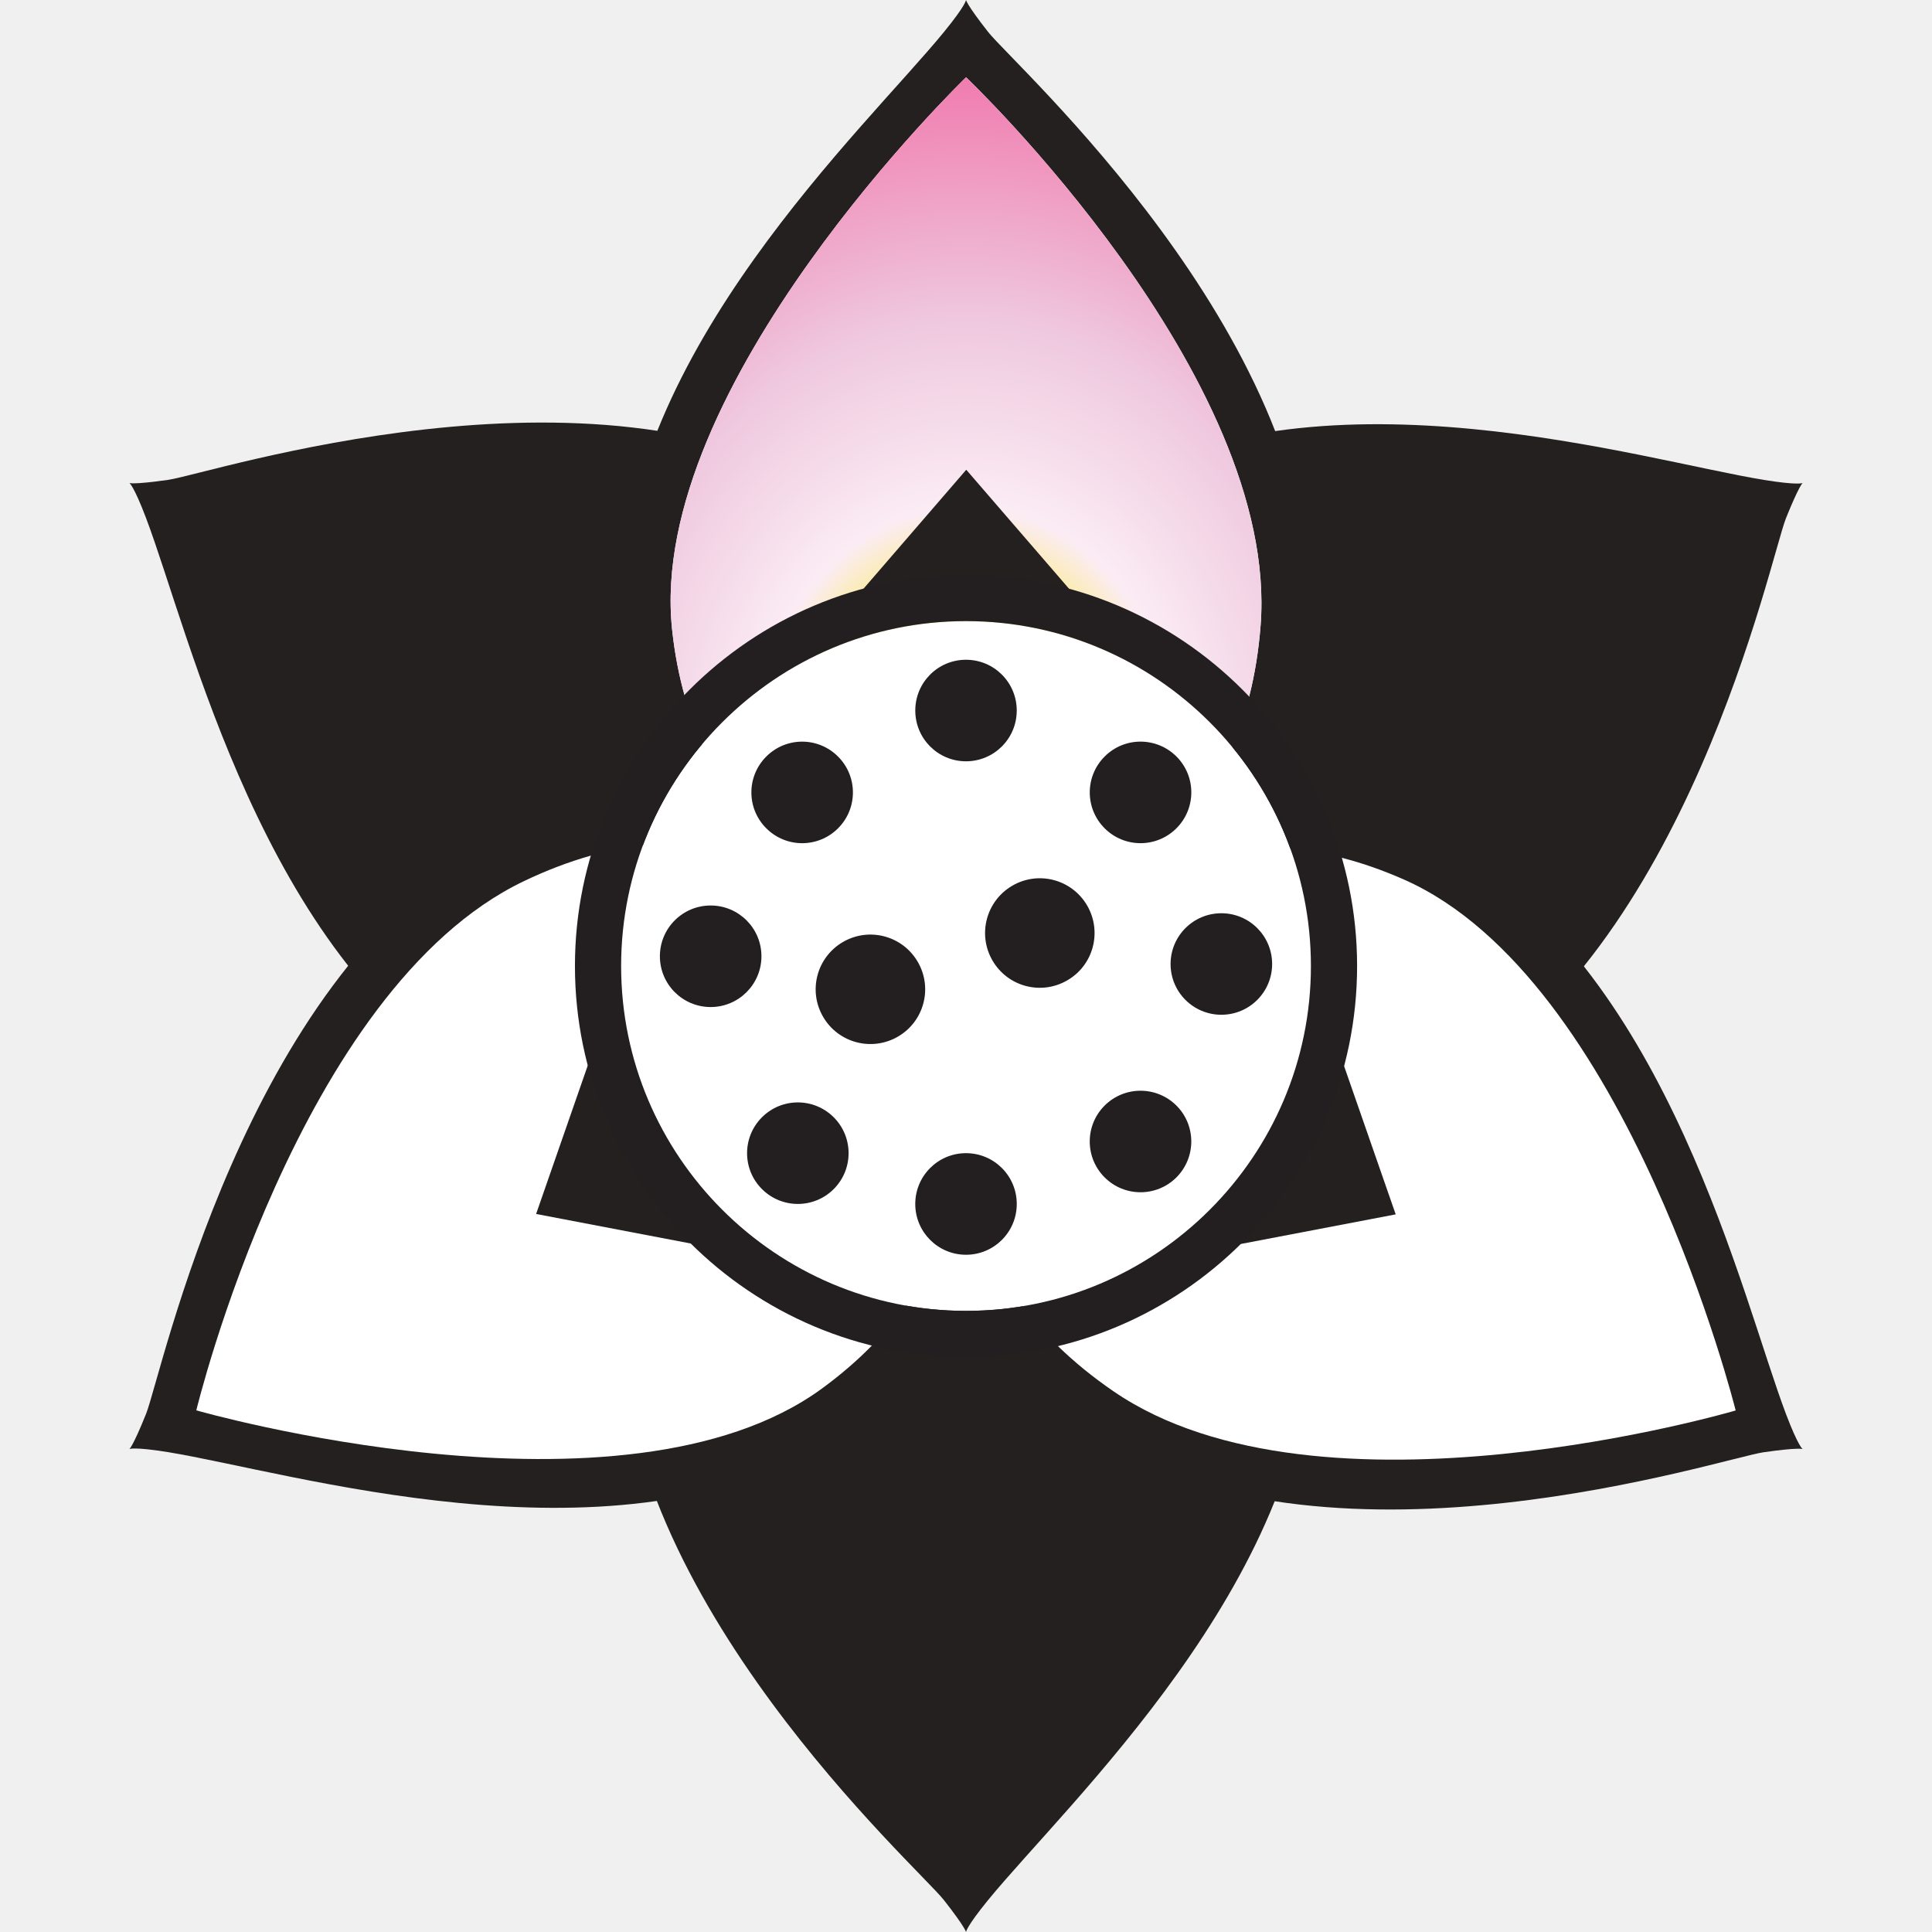
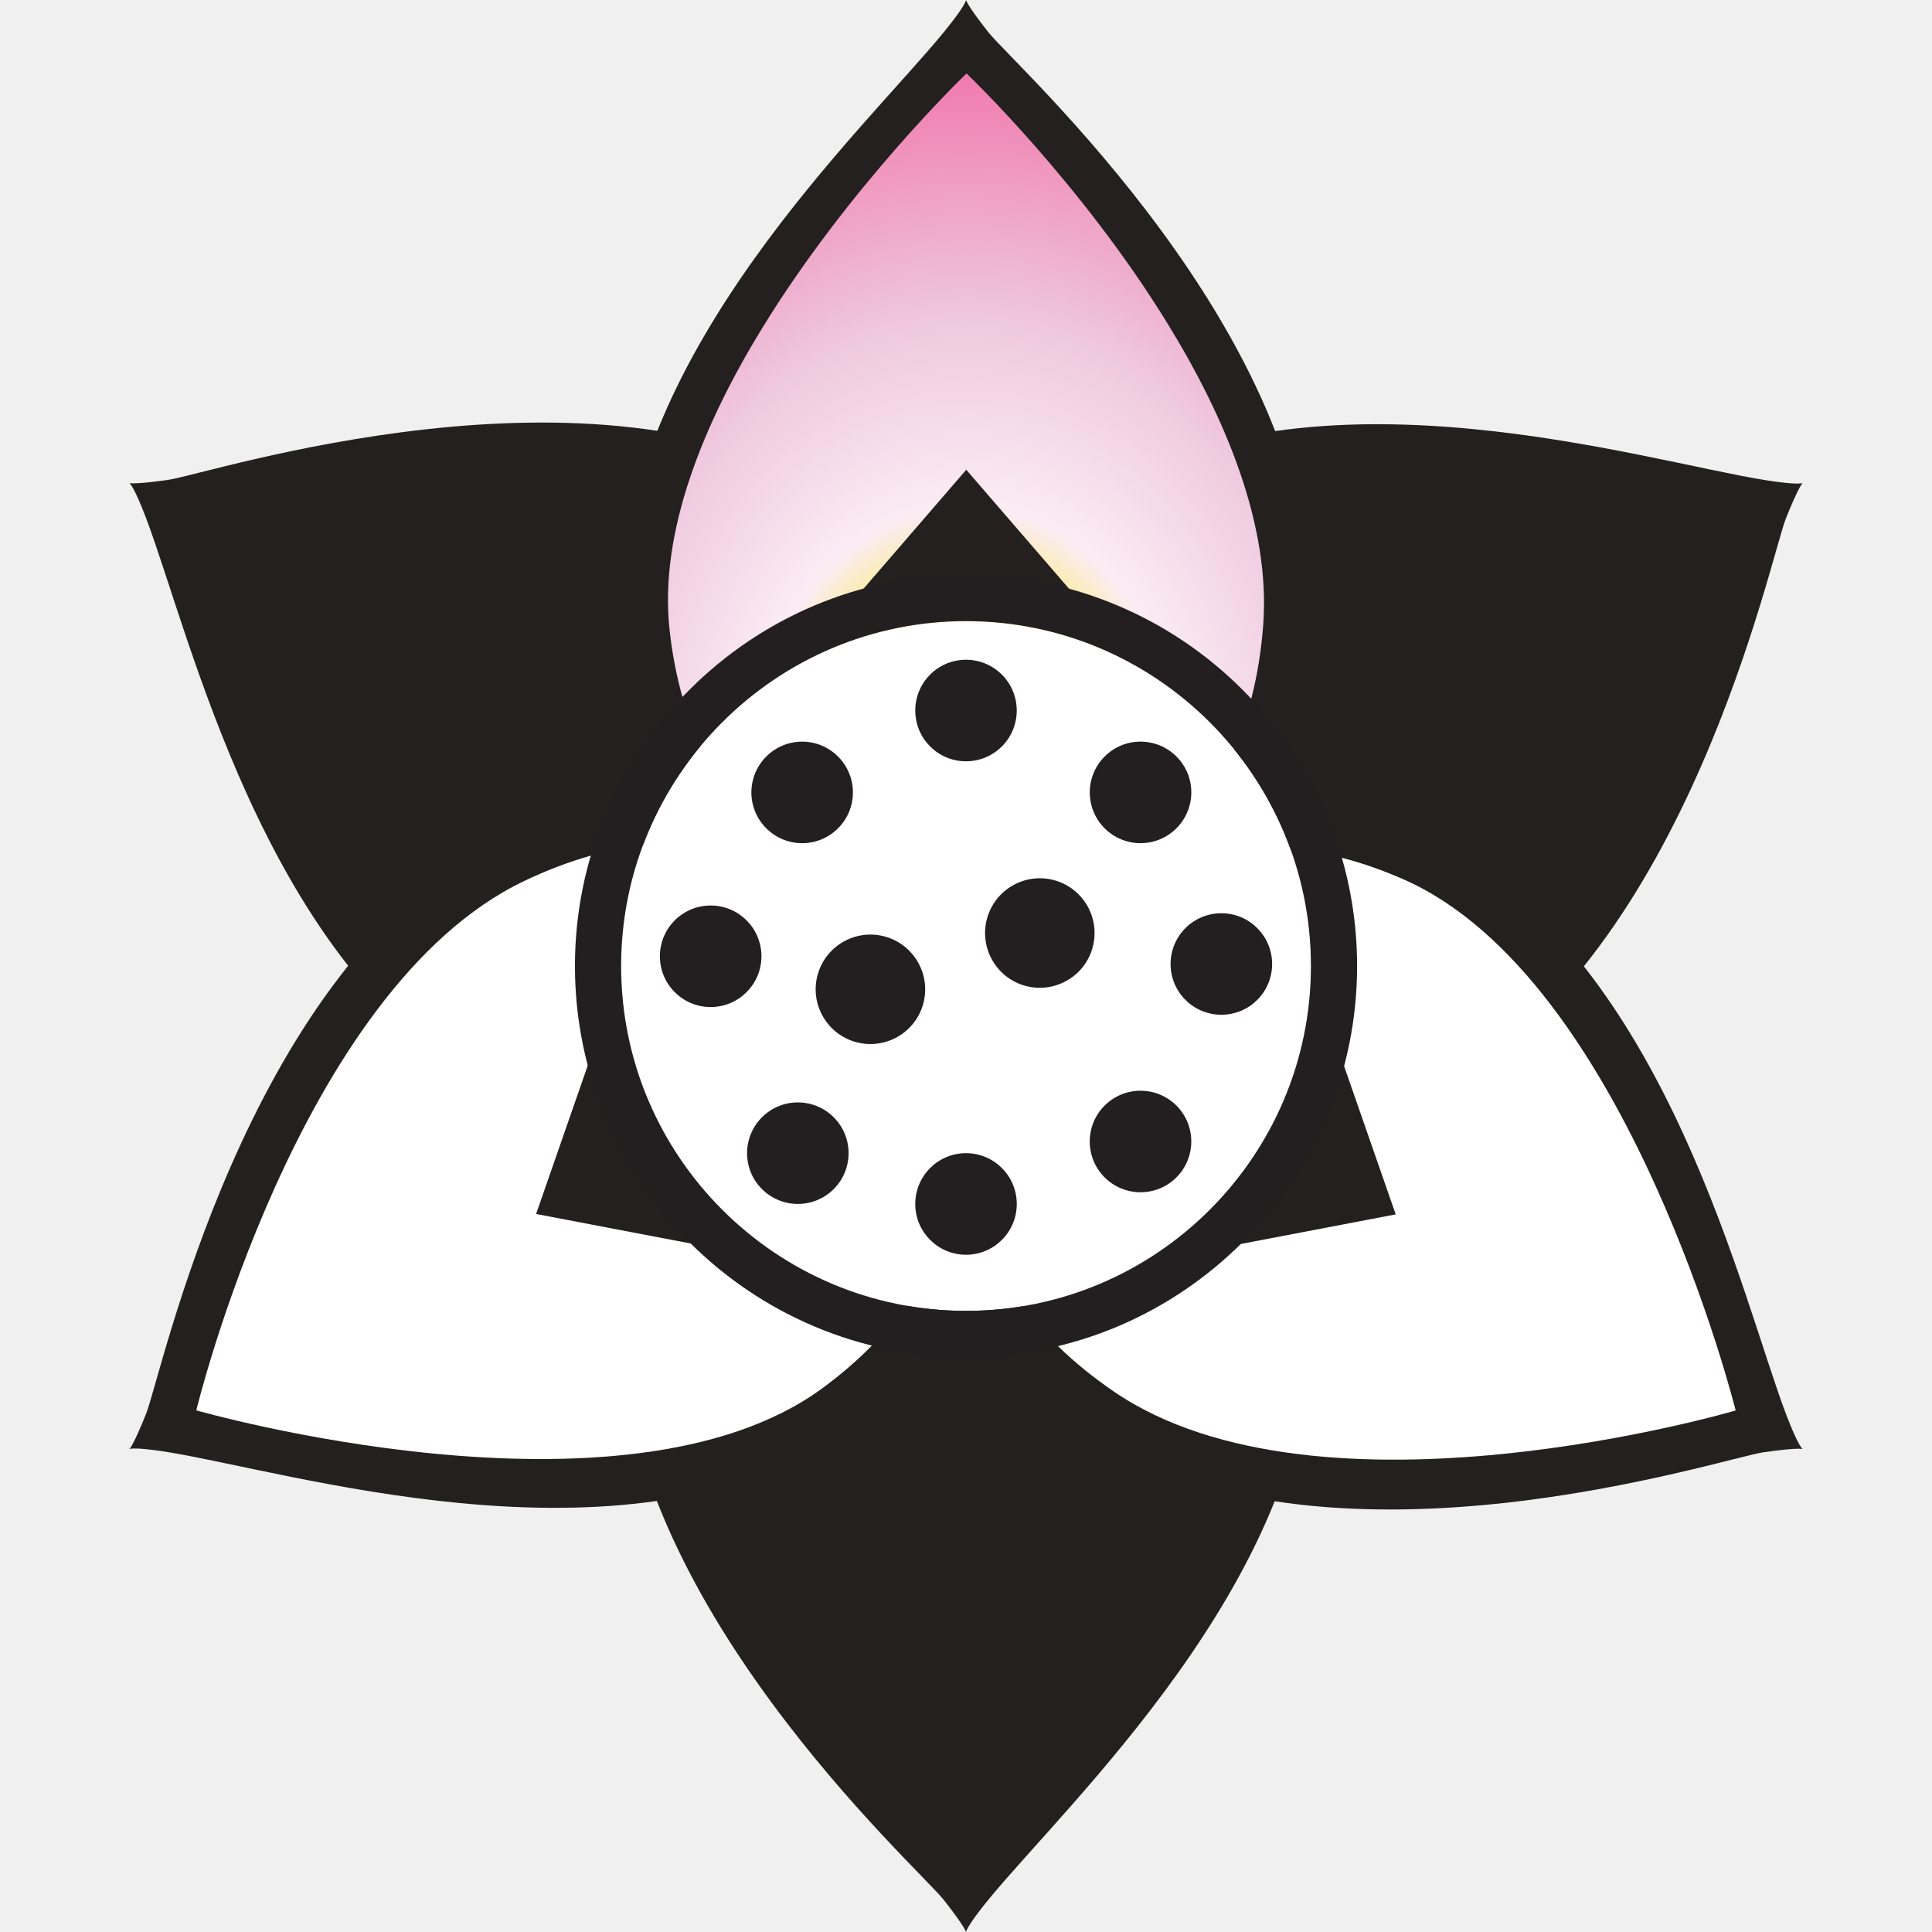
<svg xmlns="http://www.w3.org/2000/svg" width="400px" height="400px" version="1.1" xml:space="preserve" style="fill-rule:evenodd;clip-rule:evenodd;stroke-linejoin:round;stroke-miterlimit:2;">
  <g id="Layer1" transform="matrix(1,0,0,1,1,0)">
    <g>
      <g transform="matrix(140.2793,-37.54456,-37.54456,-140.2793,68.7505,180.2023)">
        <path d="M-0.143,0.61C-0.143,0.61 -0.138,0.605 -0.133,0.556C-0.115,0.378 -0.133,-0.088 0.114,-0.342C0.59,-0.831 1.304,-0.151 0.82,0.343C0.543,0.625 -0.026,0.593 -0.088,0.6C-0.138,0.606 -0.143,0.61 -0.143,0.61Z" style="fill:rgb(35,32,31);fill-rule:nonzero;" />
      </g>
      <g transform="matrix(-102.6542,-102.7132,-102.7132,102.6542,246.9803,322.7113)">
        <path d="M-0.143,0.61C-0.143,0.61 -0.138,0.605 -0.133,0.556C-0.115,0.378 -0.133,-0.088 0.114,-0.342C0.59,-0.831 1.304,-0.151 0.82,0.343C0.543,0.625 -0.026,0.593 -0.088,0.6C-0.138,0.606 -0.143,0.61 -0.143,0.61Z" style="fill:rgb(35,32,31);fill-rule:nonzero;" />
      </g>
      <g transform="matrix(-37.6251,140.2577,140.2577,37.6251,281.2817,97.10527)">
        <path d="M-0.143,0.61C-0.143,0.61 -0.138,0.605 -0.133,0.556C-0.115,0.378 -0.133,-0.088 0.114,-0.342C0.59,-0.831 1.304,-0.151 0.82,0.343C0.543,0.625 -0.026,0.593 -0.088,0.6C-0.138,0.606 -0.143,0.61 -0.143,0.61Z" style="fill:rgb(35,32,31);fill-rule:nonzero;" />
      </g>
    </g>
    <g>
      <g transform="matrix(-0.664609,-1.151137,1.151137,-0.664609,158.7058,530.2116)">
        <g transform="matrix(77.22901,77.27336,77.27336,-77.22901,163.8864,58.1523)">
          <path d="M-0.143,0.61C-0.143,0.61 -0.138,0.605 -0.133,0.556C-0.115,0.378 -0.133,-0.088 0.114,-0.342C0.59,-0.831 1.304,-0.151 0.82,0.343C0.543,0.625 -0.026,0.593 -0.088,0.6C-0.138,0.606 -0.143,0.61 -0.143,0.61Z" style="fill:rgb(35,32,31);fill-rule:nonzero;" />
        </g>
        <g transform="matrix(66.69147,66.72977,66.72977,-66.69147,168.823,58.78857)">
          <path d="M-0.117,0.584C-0.117,0.584 -0.13,-0.15 0.185,-0.404C0.682,-0.805 1.299,-0.216 0.867,0.288C0.598,0.602 -0.117,0.584 -0.117,0.584Z" style="fill:white;fill-rule:nonzero;" />
        </g>
      </g>
      <g transform="matrix(-0.664609,1.151137,-1.151137,-0.664609,505.1195,69.80311)">
        <g transform="matrix(77.22901,77.27336,77.27336,-77.22901,163.8864,58.1523)">
          <path d="M-0.143,0.61C-0.143,0.61 -0.138,0.605 -0.133,0.556C-0.115,0.378 -0.133,-0.088 0.114,-0.342C0.59,-0.831 1.304,-0.151 0.82,0.343C0.543,0.625 -0.026,0.593 -0.088,0.6C-0.138,0.606 -0.143,0.61 -0.143,0.61Z" style="fill:rgb(35,32,31);fill-rule:nonzero;" />
        </g>
        <g transform="matrix(66.69147,66.72977,66.72977,-66.69147,168.823,58.78857)">
          <path d="M-0.117,0.584C-0.117,0.584 -0.13,-0.15 0.185,-0.404C0.682,-0.805 1.299,-0.216 0.867,0.288C0.598,0.602 -0.117,0.584 -0.117,0.584Z" style="fill:white;fill-rule:nonzero;" />
        </g>
      </g>
      <g transform="matrix(1.329218,0,0,1.329218,-66.81276,0.004223)">
        <g transform="matrix(77.22901,77.27336,77.27336,-77.22901,163.8864,58.1523)">
          <path d="M-0.143,0.61C-0.143,0.61 -0.138,0.605 -0.133,0.556C-0.115,0.378 -0.133,-0.088 0.114,-0.342C0.59,-0.831 1.304,-0.151 0.82,0.343C0.543,0.625 -0.026,0.593 -0.088,0.6C-0.138,0.606 -0.143,0.61 -0.143,0.61Z" style="fill:rgb(35,32,31);fill-rule:nonzero;" />
        </g>
        <g transform="matrix(66.69147,66.72977,66.72977,-66.69147,168.823,58.78857)">
          <path d="M-0.117,0.584C-0.117,0.584 -0.13,-0.15 0.185,-0.404C0.682,-0.805 1.299,-0.216 0.867,0.288C0.598,0.602 -0.117,0.584 -0.117,0.584Z" style="fill:white;fill-rule:nonzero;" />
        </g>
      </g>
    </g>
    <g id="_1" transform="matrix(88.64751,88.69843,88.69843,-88.64751,157.5898,78.14706)">
-       <path d="M-0.117,0.584C-0.117,0.584 -0.13,-0.15 0.185,-0.404C0.682,-0.805 1.299,-0.216 0.867,0.288C0.598,0.602 -0.117,0.584 -0.117,0.584Z" style="fill:url(#_Radial1);fill-rule:nonzero;" />
+       <path d="M-0.117,0.589C-0.117,0.589 0.141,0.595 0.405,0.532C0.582,0.49 0.762,0.417 0.87,0.291C1.088,0.037 1.041,-0.239 0.878,-0.4C0.714,-0.562 0.433,-0.609 0.182,-0.407C0.055,-0.305 -0.019,-0.126 -0.062,0.053C-0.126,0.319 -0.121,0.584 -0.121,0.584L-0.121,0.589L-0.117,0.589Z" style="fill:url(#_Radial1);fill-rule:nonzero;" />
    </g>
    <g>
      <g transform="matrix(20.49146,35.51579,35.51579,-20.49146,110.3922,225.6899)">
        <path d="M0.537,-0.321L0.015,0.283L1.06,0.285L0.537,-0.321Z" style="fill:rgb(35,32,31);fill-rule:nonzero;" />
      </g>
      <g transform="matrix(20.51185,-35.50402,-35.50402,-20.51185,265.5528,263.9047)">
        <path d="M0.537,-0.321L0.015,0.283L1.06,0.285L0.537,-0.321Z" style="fill:rgb(35,32,31);fill-rule:nonzero;" />
      </g>
      <g transform="matrix(-41.00331,-0.011772,-0.011772,41.00331,221.0675,110.4243)">
        <path d="M0.537,-0.321L0.015,0.283L1.06,0.285L0.537,-0.321Z" style="fill:rgb(35,32,31);fill-rule:nonzero;" />
      </g>
    </g>
    <g transform="matrix(1,0,0,1,-0.995816,0)">
      <g transform="matrix(-8.342978,0,0,8.342978,200,271.4075)">
        <path d="M0,-17.118C4.719,-17.118 8.559,-13.278 8.559,-8.558C8.559,-3.84 4.719,0 0,0C-4.719,0 -8.559,-3.84 -8.559,-8.558C-8.559,-13.278 -4.719,-17.118 0,-17.118" style="fill:white;fill-rule:nonzero;" />
      </g>
      <g transform="matrix(8.342978,0,0,8.342978,200,280.9644)">
        <path d="M0,-19.409C-5.351,-19.409 -9.705,-15.055 -9.705,-9.704C-9.705,-4.354 -5.351,0 0,0C5.351,0 9.705,-4.354 9.705,-9.704C9.705,-15.055 5.351,-19.409 0,-19.409M0,-1.146C-4.719,-1.146 -8.559,-4.985 -8.559,-9.704C-8.559,-14.424 -4.719,-18.263 0,-18.263C4.719,-18.263 8.559,-14.424 8.559,-9.704C8.559,-4.985 4.719,-1.146 0,-1.146" style="fill:rgb(35,31,32);fill-rule:nonzero;" />
      </g>
      <g transform="matrix(0,-8.342978,-8.342978,0,199.9983,136.6034)">
        <path d="M-1.259,-1.259C-1.955,-1.259 -2.519,-0.696 -2.519,0.001C-2.519,0.697 -1.955,1.259 -1.259,1.259C-0.563,1.259 0.001,0.697 0.001,0.001C0.001,-0.696 -0.563,-1.259 -1.259,-1.259" style="fill:rgb(35,31,32);fill-rule:nonzero;" />
      </g>
      <g transform="matrix(0,-8.342978,-8.342978,0,200.0025,238.7598)">
        <path d="M-1.26,-1.259C-0.564,-1.259 0.001,-0.696 0.001,0.001C0.001,0.697 -0.564,1.26 -1.26,1.26C-1.955,1.26 -2.52,0.697 -2.52,0.001C-2.52,-0.696 -1.955,-1.259 -1.26,-1.259" style="fill:rgb(35,31,32);fill-rule:nonzero;" />
      </g>
      <g transform="matrix(-8.342978,0,0,8.342978,147.1314,208.4982)">
        <path d="M0,-2.52C-0.695,-2.52 -1.26,-1.957 -1.26,-1.26C-1.26,-0.564 -0.695,0 0,0C0.696,0 1.26,-0.564 1.26,-1.26C1.26,-1.957 0.696,-2.52 0,-2.52" style="fill:rgb(35,31,32);fill-rule:nonzero;" />
      </g>
      <g transform="matrix(-8.342978,0,0,8.342978,252.8644,210.095)">
        <path d="M0,-2.519C0.696,-2.519 1.26,-1.956 1.26,-1.259C1.26,-0.563 0.696,0 0,0C-0.696,0 -1.26,-0.563 -1.26,-1.259C-1.26,-1.956 -0.696,-2.519 0,-2.519" style="fill:rgb(35,31,32);fill-rule:nonzero;" />
      </g>
      <g transform="matrix(-5.899376,-5.899376,-5.899376,5.899376,155.564,164.0551)">
        <path d="M-0.892,-2.149C-1.588,-2.149 -2.151,-1.586 -2.151,-0.89C-2.151,-0.194 -1.588,0.369 -0.892,0.369C-0.195,0.37 0.368,-0.193 0.368,-0.891C0.368,-1.587 -0.195,-2.15 -0.892,-2.149" style="fill:rgb(35,31,32);fill-rule:nonzero;" />
      </g>
      <g transform="matrix(-5.899376,-5.899376,-5.899376,5.899376,225.6111,236.3366)">
        <path d="M-0.891,-2.152C-0.196,-2.151 0.368,-1.588 0.369,-0.892C0.369,-0.196 -0.194,0.368 -0.891,0.368C-1.587,0.368 -2.151,-0.196 -2.151,-0.892C-2.15,-1.588 -1.586,-2.152 -0.891,-2.152" style="fill:rgb(35,31,32);fill-rule:nonzero;" />
      </g>
      <g transform="matrix(-5.899376,5.899376,5.899376,5.899376,175.6874,238.7531)">
        <path d="M0.891,-2.15C0.195,-2.151 -0.369,-1.586 -0.369,-0.891C-0.369,-0.195 0.195,0.369 0.891,0.369C1.586,0.369 2.151,-0.195 2.15,-0.891C2.151,-1.586 1.586,-2.15 0.891,-2.15" style="fill:rgb(35,31,32);fill-rule:nonzero;" />
      </g>
      <g transform="matrix(-7.216936,4.185823,4.185823,7.216936,190.0413,210.457)">
        <path d="M0.681,-2.533C-0.069,-2.533 -0.677,-1.926 -0.677,-1.174C-0.677,-0.424 -0.07,0.183 0.681,0.183C1.432,0.182 2.04,-0.426 2.039,-1.176C2.04,-1.926 1.431,-2.533 0.681,-2.533" style="fill:rgb(35,31,32);fill-rule:nonzero;" />
      </g>
      <g transform="matrix(-5.89772,5.901032,5.901032,5.89772,246.6423,164.0517)">
        <path d="M0.891,-2.15C1.587,-2.15 2.151,-1.587 2.151,-0.891C2.152,-0.195 1.588,0.369 0.891,0.369C0.195,0.369 -0.369,-0.194 -0.369,-0.89C-0.368,-1.586 0.194,-2.151 0.891,-2.15" style="fill:rgb(35,31,32);fill-rule:nonzero;" />
      </g>
      <g transform="matrix(-7.216936,4.185823,4.185823,7.216936,225.1181,198.8055)">
        <path d="M0.681,-2.534C1.432,-2.534 2.039,-1.927 2.04,-1.176C2.04,-0.424 1.433,0.183 0.681,0.182C-0.068,0.184 -0.676,-0.424 -0.677,-1.175C-0.677,-1.927 -0.069,-2.535 0.681,-2.534" style="fill:rgb(35,31,32);fill-rule:nonzero;" />
      </g>
    </g>
  </g>
  <defs>
    <radialGradient id="_Radial1" cx="0" cy="0" r="1" gradientUnits="userSpaceOnUse" gradientTransform="matrix(-0.798603,0.798603,0.662459,0.662459,0.681705,-0.214449)">
      <stop offset="0" style="stop-color:rgb(250,237,74);stop-opacity:1" />
      <stop offset="0.21" style="stop-color:rgb(250,237,74);stop-opacity:1" />
      <stop offset="0.37" style="stop-color:rgb(251,236,244);stop-opacity:1" />
      <stop offset="0.64" style="stop-color:rgb(239,201,223);stop-opacity:1" />
      <stop offset="1" style="stop-color:rgb(240,124,175);stop-opacity:1" />
    </radialGradient>
  </defs>
</svg>
